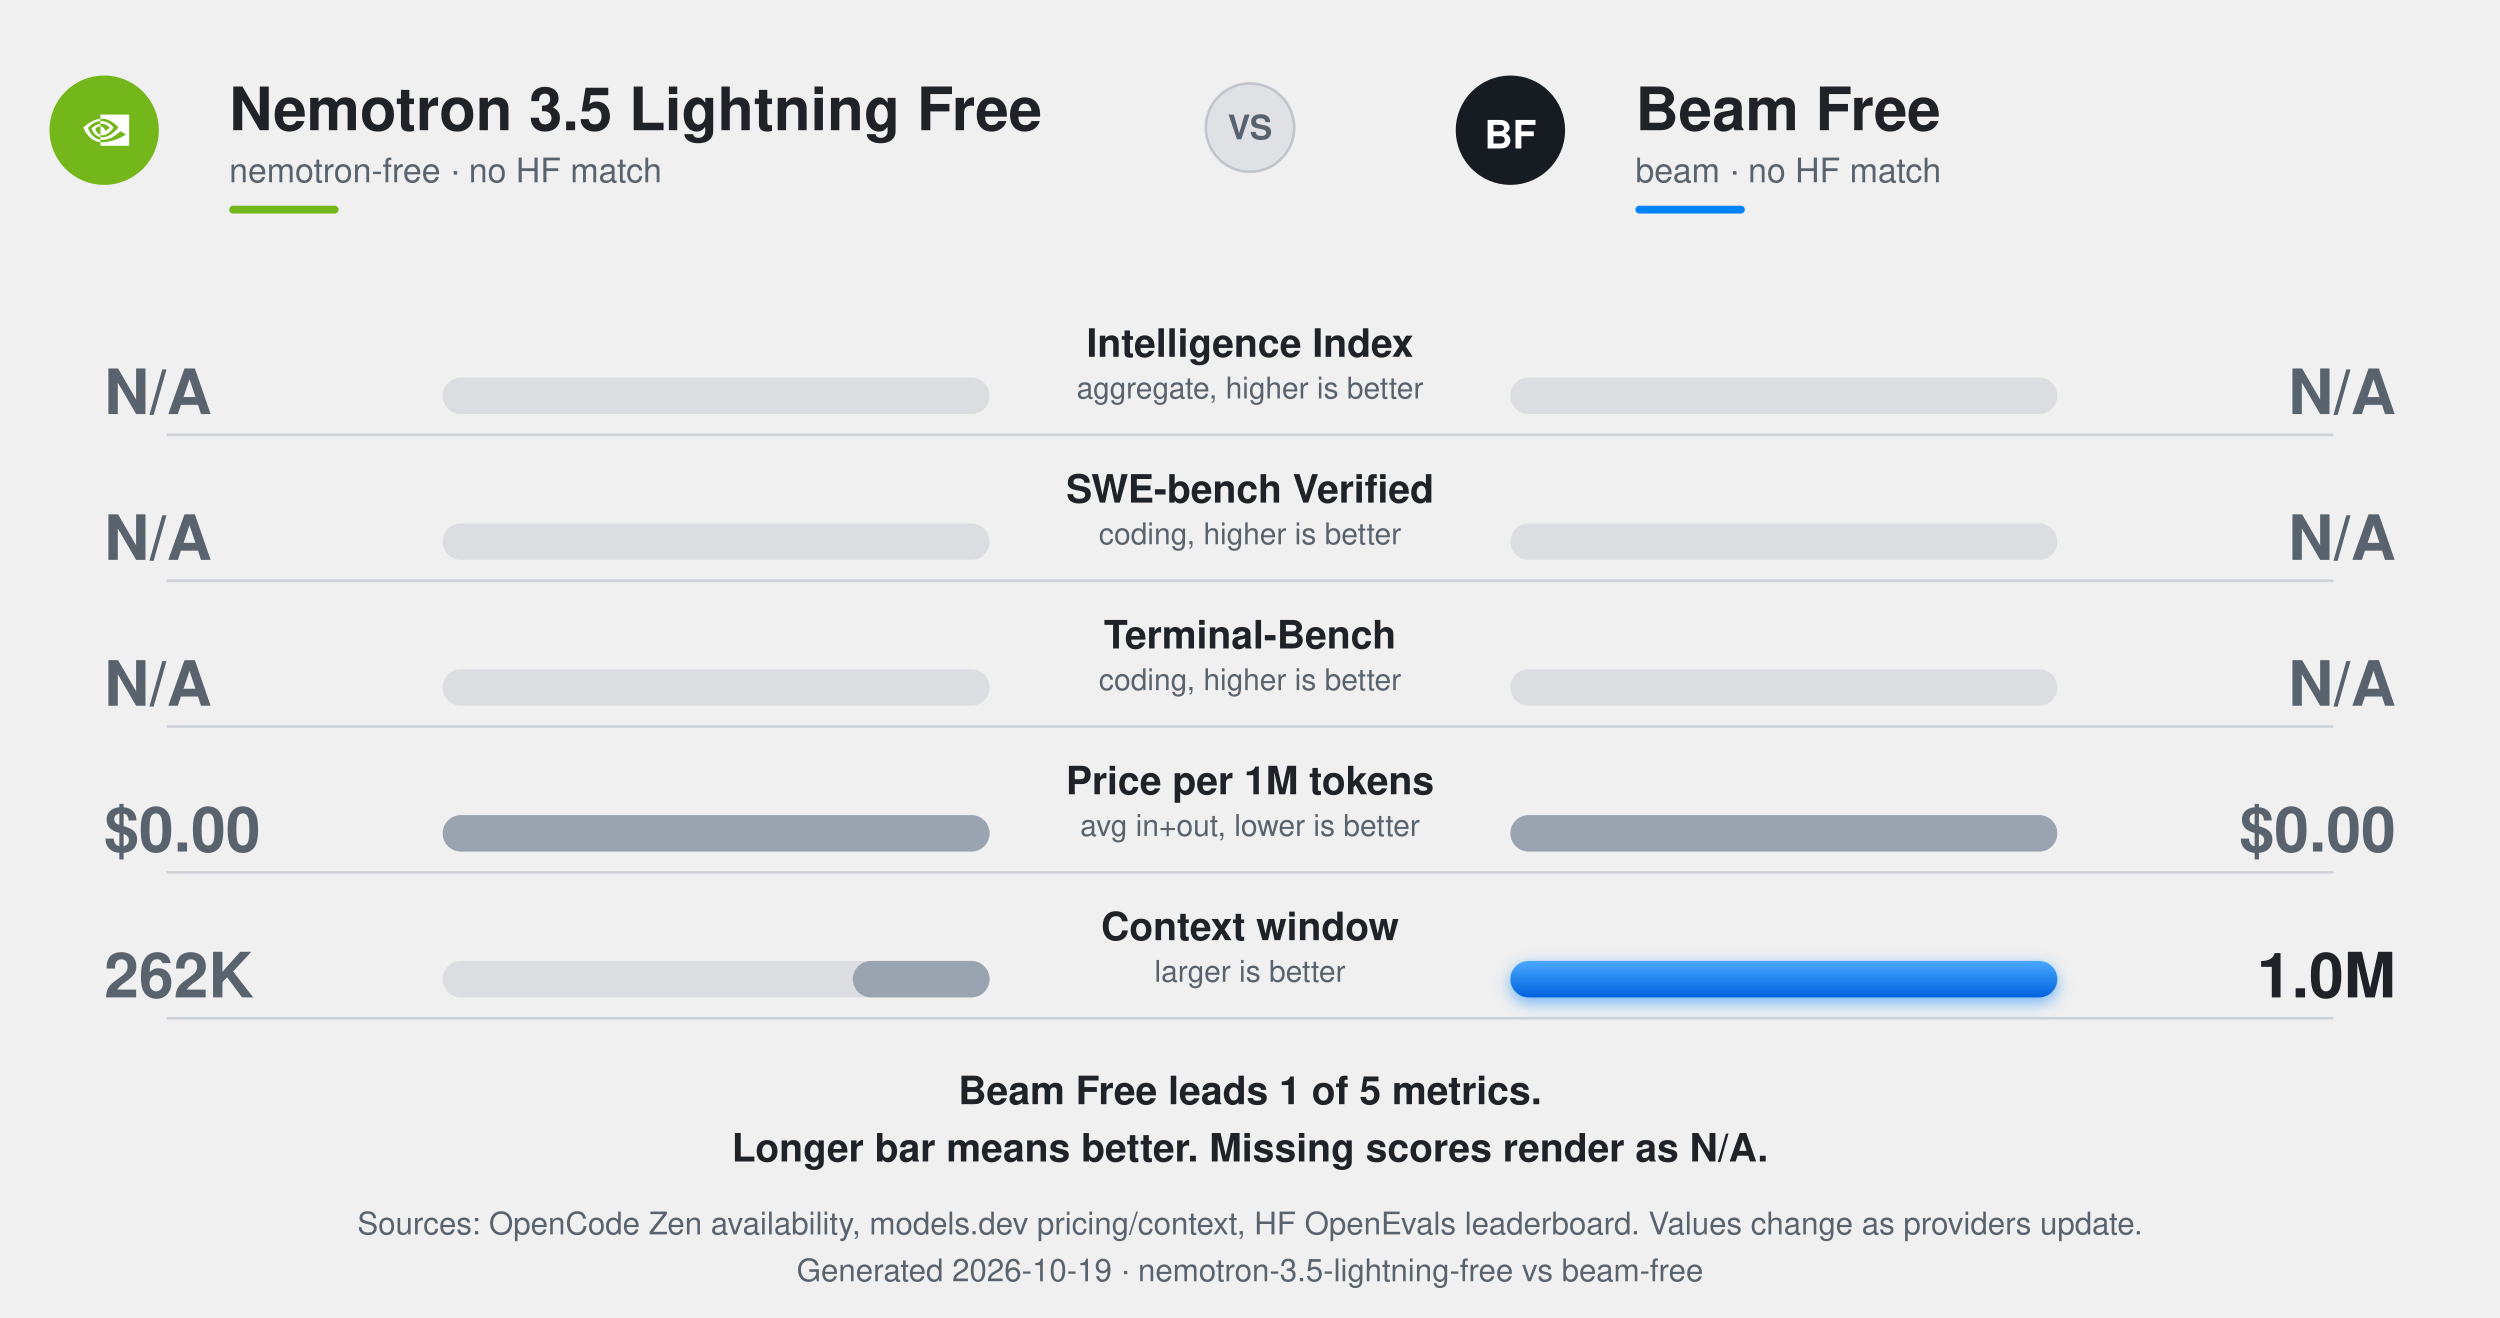
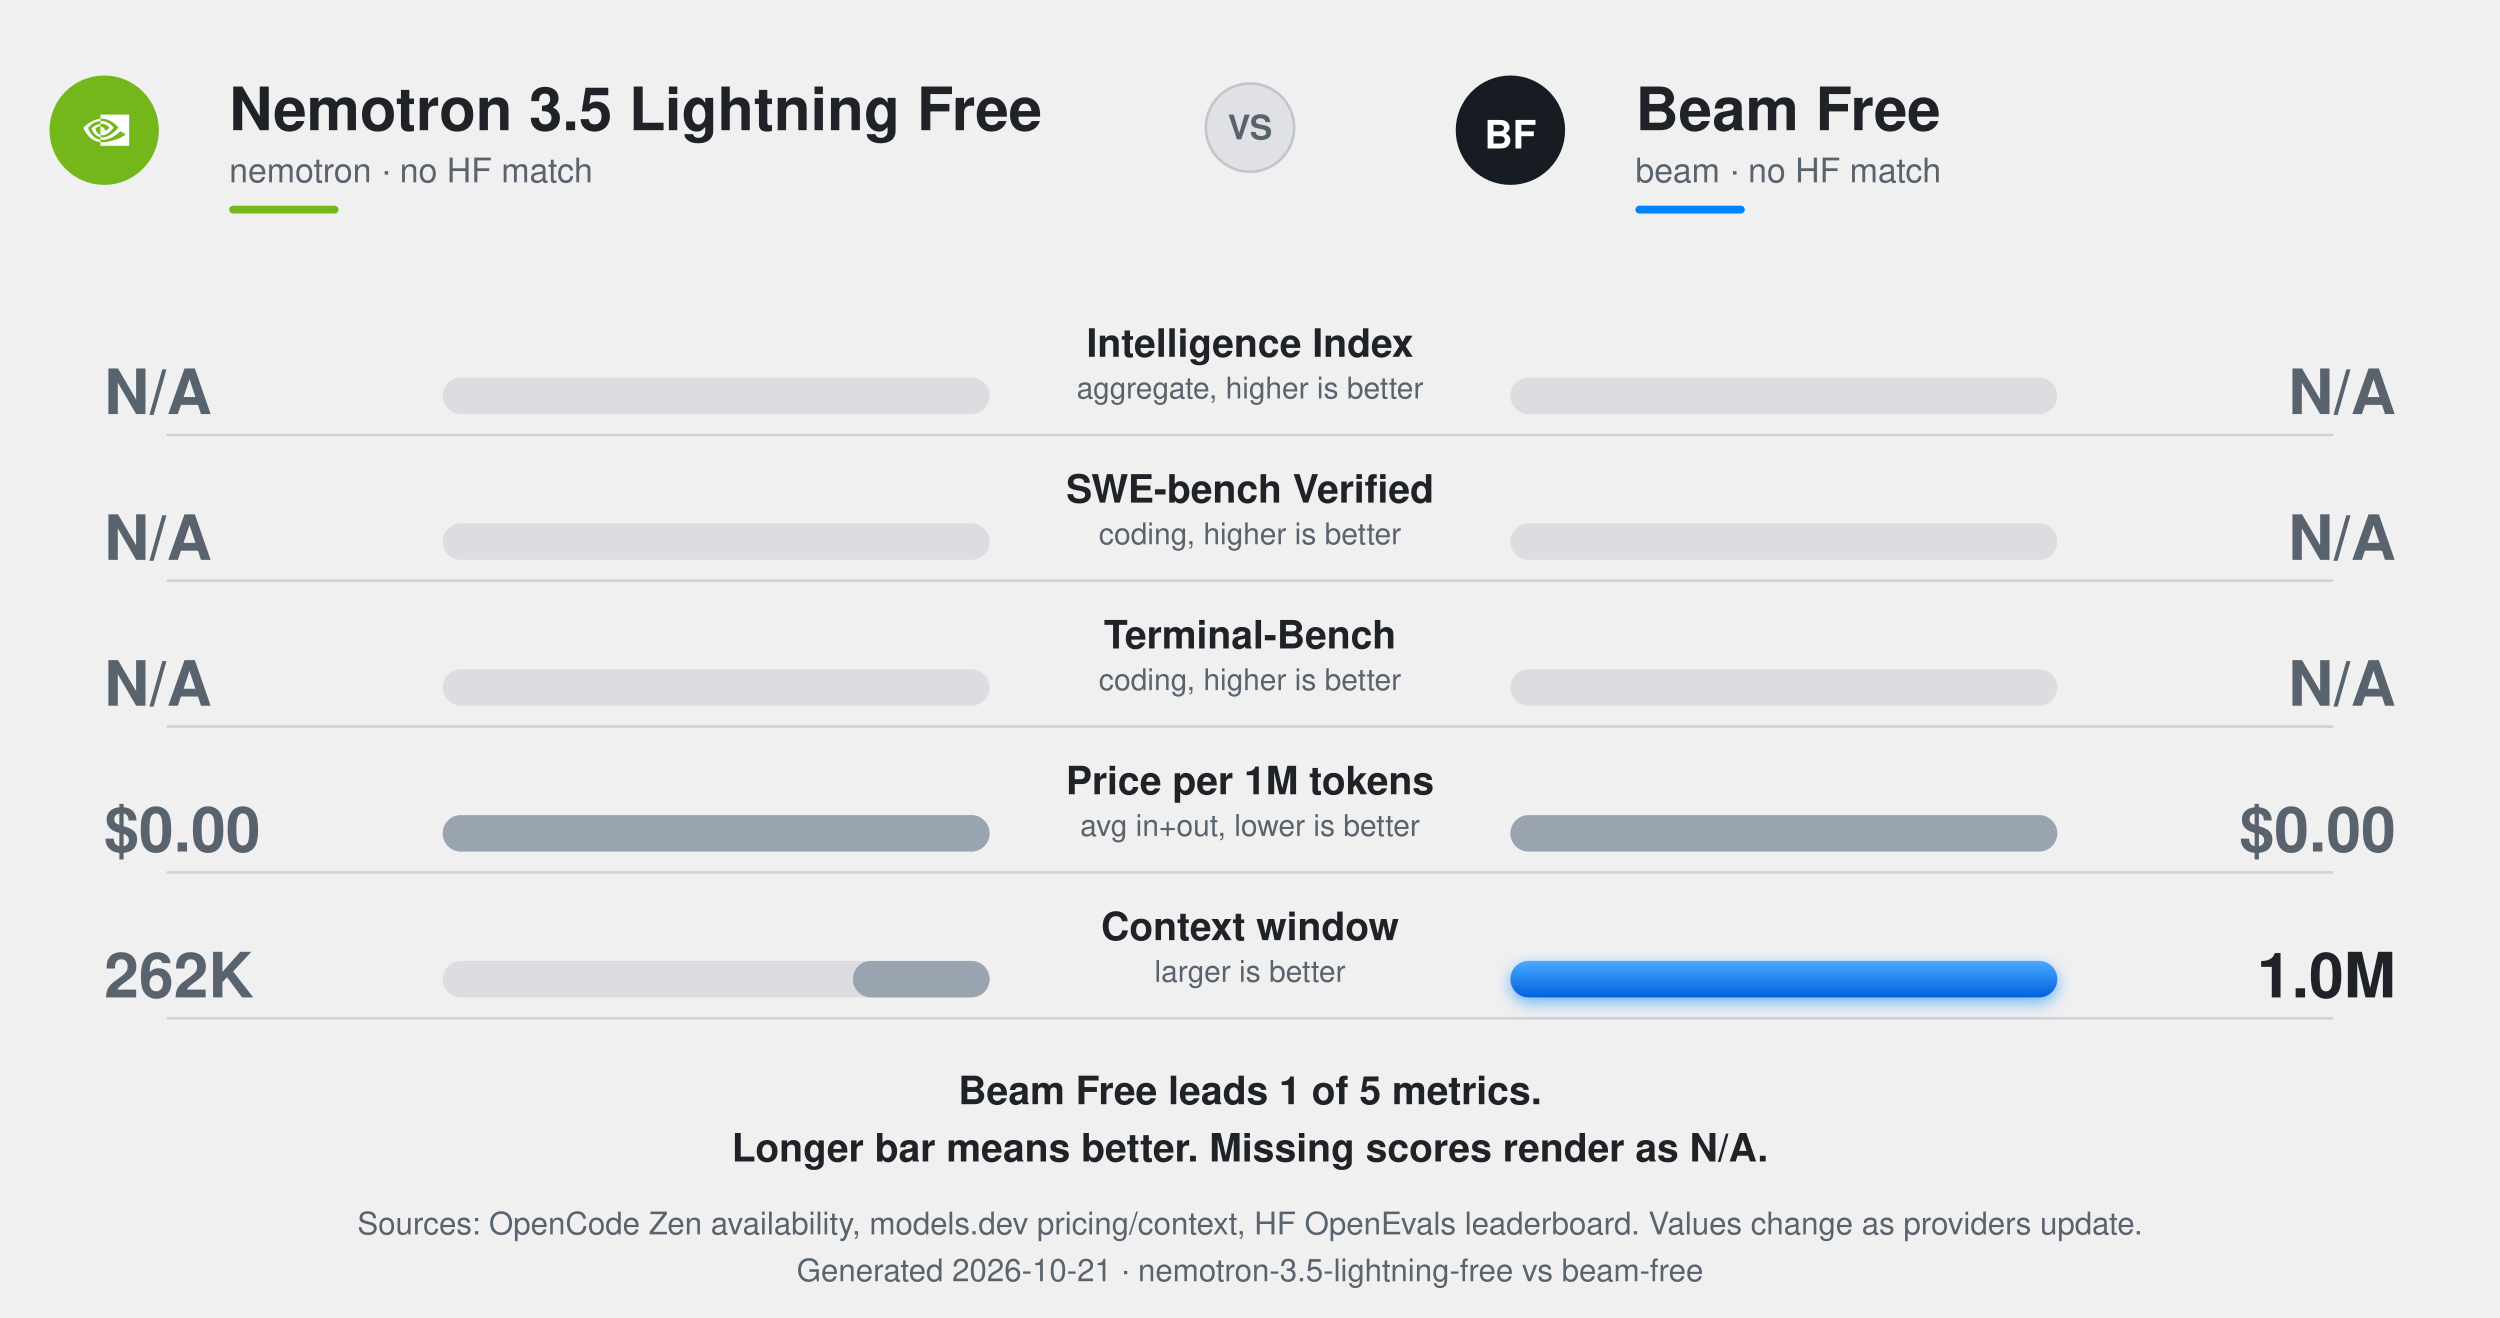
<svg xmlns="http://www.w3.org/2000/svg" width="960" height="506" viewBox="0 0 960 506" role="img" aria-labelledby="t d">
  <defs>
    <linearGradient id="gWin" x1="0" y1="0" x2="0" y2="1">
      <stop offset="0" stop-color="#4aa9ff" />
      <stop offset="1" stop-color="#0062dd" />
    </linearGradient>
    <linearGradient id="gLeft" x1="0" y1="0" x2="0" y2="1">
      <stop offset="0" stop-color="#4a545f" />
      <stop offset="1" stop-color="#171c23" />
    </linearGradient>
    <filter id="glowW" x="-30%" y="-150%" width="160%" height="400%">
      <feDropShadow dx="0" dy="2" stdDeviation="3" flood-color="#0082fb" flood-opacity=".55" />
    </filter>
    <style>
      text{font-variant-numeric:tabular-nums}
      @media (prefers-color-scheme:dark){
        .ink{fill:#f0f6fc}.mute{fill:#9198a1}.win{fill:#f0f6fc}.lose{fill:#8b95a1}
      }
    </style>
  </defs>
  <g font-family="ui-sans-serif,-apple-system,Segoe UI,Helvetica,Arial,sans-serif">
    <g transform="translate(40 50)">
      <circle r="21" fill="#74B71B" />
      <g transform="translate(-9.6 -9.6) scale(0.8)" fill="#fff">
        <path d="M10.212 8.976V7.62c.127-.01.256-.017.388-.021 3.596-.117 5.957 3.184 5.957 3.184s-2.548 3.647-5.282 3.647a3.227 3.227 0 01-1.063-.175v-4.109c1.4.174 1.681.812 2.523 2.258l1.873-1.627a4.905 4.905 0 00-3.67-1.846 6.594 6.594 0 00-.729.044m0-4.476v2.025c.13-.01.259-.019.388-.024 5.002-.174 8.261 4.226 8.261 4.226s-3.743 4.69-7.643 4.69c-.338 0-.675-.031-1.007-.092v1.25c.278.038.558.057.838.057 3.629 0 6.253-1.91 8.794-4.169.421.347 2.146 1.193 2.501 1.564-2.416 2.083-8.048 3.763-11.24 3.763-.308 0-.603-.02-.894-.048V19.5H24v-15H10.21zm0 9.756v1.068c-3.356-.616-4.287-4.21-4.287-4.21a7.173 7.173 0 014.287-2.138v1.172h-.005a3.182 3.182 0 00-2.502 1.178s.615 2.276 2.507 2.931m-5.961-3.3c1.436-1.935 3.604-3.148 5.961-3.336V6.523C5.81 6.887 2 10.723 2 10.723s2.158 6.427 8.21 7.015v-1.166C5.77 16 4.25 10.958 4.25 10.958h-.002z" />
      </g>
    </g>
    <text x="88" y="50" class="ink" fill="#1f2328" font-size="23" font-weight="800">Nemotron 3.5 Lightning Free</text>
-     <text x="88" y="70" class="mute" fill="#59636e" font-size="13">nemotron-free · no HF match</text>
+     <text x="88" y="70" class="mute" fill="#59636e" font-size="13">nemotron · no HF match</text>
    <rect class="ink" fill="#74B71B" x="88" y="79" width="42" height="3" rx="1.5" />
    <g transform="translate(580 50)">
      <circle r="21" fill="#171c23" />
      <text y="7" text-anchor="middle" font-size="15" font-weight="800" fill="#fff">BF</text>
    </g>
    <text x="628" y="50" class="ink" fill="#1f2328" font-size="23" font-weight="800">Beam Free</text>
    <text x="628" y="70" class="mute" fill="#59636e" font-size="13">beam · no HF match</text>
    <rect fill="#0082fb" x="628" y="79" width="42" height="3" rx="1.5" />
    <g transform="translate(480 49)">
      <circle r="17" fill="#8892a0" fill-opacity=".15" stroke="#8892a0" stroke-opacity=".4" />
      <text y="4.5" text-anchor="middle" font-size="13" font-weight="800" class="mute" fill="#59636e">VS</text>
    </g>
    <g class="ink" fill="#1f2328" text-anchor="middle" opacity="1">
      <animate attributeName="opacity" values="0;0;1" keyTimes="0;.2;1" dur=".6s" begin="0.150s" fill="freeze" />
      <text x="480" y="137" font-size="15" font-weight="700">Intelligence Index</text>
      <text x="480" y="153" font-size="11.5" class="mute" fill="#59636e">aggregate, higher is better</text>
    </g>
    <rect fill="#8892a0" fill-opacity=".2" x="170" y="145" width="210" height="14" rx="7" />
    <rect fill="#8892a0" fill-opacity=".2" x="580" y="145" width="210" height="14" rx="7" />
    <rect class="loser" fill="#9aa4b0" x="380.00" y="145" width="0.00" height="14" rx="7">
      <animate attributeName="x" values="380;380;380.00" keyTimes="0;.15;1" dur="0.95s" begin="0.150s" calcMode="spline" keySplines="0 0 1 1;.2 .75 .25 1" fill="freeze" />
      <animate attributeName="width" values="0;0;0.00" keyTimes="0;.15;1" dur="0.95s" begin="0.150s" calcMode="spline" keySplines="0 0 1 1;.2 .75 .25 1" fill="freeze" />
    </rect>
    <rect class="loser" fill="#9aa4b0" x="580" y="145" width="0.00" height="14" rx="7">
      <animate attributeName="width" values="0;0;0.00" keyTimes="0;.15;1" dur="0.95s" begin="0.150s" calcMode="spline" keySplines="0 0 1 1;.2 .75 .25 1" fill="freeze" />
    </rect>
    <g class="lose" fill="#59636e" opacity="1">
      <animate attributeName="opacity" values="0;0;1" keyTimes="0;.2;1" dur=".8s" begin="0.150s" fill="freeze" />
      <text x="40" y="159" font-size="24" font-weight="800">N/A</text>
    </g>
    <g class="lose" fill="#59636e" opacity="1">
      <animate attributeName="opacity" values="0;0;1" keyTimes="0;.2;1" dur=".8s" begin="0.150s" fill="freeze" />
      <text x="920" y="159" font-size="24" font-weight="800" text-anchor="end">N/A</text>
    </g>
    <line stroke="#7b8794" stroke-opacity=".28" x1="64" y1="167" x2="896" y2="167" />
    <g class="ink" fill="#1f2328" text-anchor="middle" opacity="1">
      <animate attributeName="opacity" values="0;0;1" keyTimes="0;.2;1" dur=".6s" begin="0.260s" fill="freeze" />
      <text x="480" y="193" font-size="15" font-weight="700">SWE-bench Verified</text>
      <text x="480" y="209" font-size="11.5" class="mute" fill="#59636e">coding, higher is better</text>
    </g>
    <rect fill="#8892a0" fill-opacity=".2" x="170" y="201" width="210" height="14" rx="7" />
    <rect fill="#8892a0" fill-opacity=".2" x="580" y="201" width="210" height="14" rx="7" />
    <rect class="loser" fill="#9aa4b0" x="380.00" y="201" width="0.00" height="14" rx="7">
      <animate attributeName="x" values="380;380;380.00" keyTimes="0;.15;1" dur="1.10s" begin="0.260s" calcMode="spline" keySplines="0 0 1 1;.2 .75 .25 1" fill="freeze" />
      <animate attributeName="width" values="0;0;0.00" keyTimes="0;.15;1" dur="1.10s" begin="0.260s" calcMode="spline" keySplines="0 0 1 1;.2 .75 .25 1" fill="freeze" />
    </rect>
    <rect class="loser" fill="#9aa4b0" x="580" y="201" width="0.00" height="14" rx="7">
      <animate attributeName="width" values="0;0;0.00" keyTimes="0;.15;1" dur="1.10s" begin="0.260s" calcMode="spline" keySplines="0 0 1 1;.2 .75 .25 1" fill="freeze" />
    </rect>
    <g class="lose" fill="#59636e" opacity="1">
      <animate attributeName="opacity" values="0;0;1" keyTimes="0;.2;1" dur=".8s" begin="0.260s" fill="freeze" />
      <text x="40" y="215" font-size="24" font-weight="800">N/A</text>
    </g>
    <g class="lose" fill="#59636e" opacity="1">
      <animate attributeName="opacity" values="0;0;1" keyTimes="0;.2;1" dur=".8s" begin="0.260s" fill="freeze" />
      <text x="920" y="215" font-size="24" font-weight="800" text-anchor="end">N/A</text>
    </g>
    <line stroke="#7b8794" stroke-opacity=".28" x1="64" y1="223" x2="896" y2="223" />
    <g class="ink" fill="#1f2328" text-anchor="middle" opacity="1">
      <animate attributeName="opacity" values="0;0;1" keyTimes="0;.2;1" dur=".6s" begin="0.370s" fill="freeze" />
      <text x="480" y="249" font-size="15" font-weight="700">Terminal-Bench</text>
      <text x="480" y="265" font-size="11.5" class="mute" fill="#59636e">coding, higher is better</text>
    </g>
    <rect fill="#8892a0" fill-opacity=".2" x="170" y="257" width="210" height="14" rx="7" />
    <rect fill="#8892a0" fill-opacity=".2" x="580" y="257" width="210" height="14" rx="7" />
    <rect class="loser" fill="#9aa4b0" x="380.00" y="257" width="0.00" height="14" rx="7">
      <animate attributeName="x" values="380;380;380.00" keyTimes="0;.15;1" dur="1.25s" begin="0.370s" calcMode="spline" keySplines="0 0 1 1;.2 .75 .25 1" fill="freeze" />
      <animate attributeName="width" values="0;0;0.00" keyTimes="0;.15;1" dur="1.25s" begin="0.370s" calcMode="spline" keySplines="0 0 1 1;.2 .75 .25 1" fill="freeze" />
    </rect>
    <rect class="loser" fill="#9aa4b0" x="580" y="257" width="0.00" height="14" rx="7">
      <animate attributeName="width" values="0;0;0.00" keyTimes="0;.15;1" dur="1.25s" begin="0.370s" calcMode="spline" keySplines="0 0 1 1;.2 .75 .25 1" fill="freeze" />
    </rect>
    <g class="lose" fill="#59636e" opacity="1">
      <animate attributeName="opacity" values="0;0;1" keyTimes="0;.2;1" dur=".8s" begin="0.370s" fill="freeze" />
      <text x="40" y="271" font-size="24" font-weight="800">N/A</text>
    </g>
    <g class="lose" fill="#59636e" opacity="1">
      <animate attributeName="opacity" values="0;0;1" keyTimes="0;.2;1" dur=".8s" begin="0.370s" fill="freeze" />
      <text x="920" y="271" font-size="24" font-weight="800" text-anchor="end">N/A</text>
    </g>
    <line stroke="#7b8794" stroke-opacity=".28" x1="64" y1="279" x2="896" y2="279" />
    <g class="ink" fill="#1f2328" text-anchor="middle" opacity="1">
      <animate attributeName="opacity" values="0;0;1" keyTimes="0;.2;1" dur=".6s" begin="0.480s" fill="freeze" />
      <text x="480" y="305" font-size="15" font-weight="700">Price per 1M tokens</text>
      <text x="480" y="321" font-size="11.5" class="mute" fill="#59636e">avg in+out, lower is better</text>
    </g>
    <rect fill="#8892a0" fill-opacity=".2" x="170" y="313" width="210" height="14" rx="7" />
    <rect fill="#8892a0" fill-opacity=".2" x="580" y="313" width="210" height="14" rx="7" />
    <rect class="loser" fill="#9aa4b0" x="170.00" y="313" width="210.00" height="14" rx="7">
      <animate attributeName="x" values="380;380;170.00" keyTimes="0;.15;1" dur="1.40s" begin="0.480s" calcMode="spline" keySplines="0 0 1 1;.2 .75 .25 1" fill="freeze" />
      <animate attributeName="width" values="0;0;210.00" keyTimes="0;.15;1" dur="1.40s" begin="0.480s" calcMode="spline" keySplines="0 0 1 1;.2 .75 .25 1" fill="freeze" />
    </rect>
    <rect class="loser" fill="#9aa4b0" x="580" y="313" width="210.00" height="14" rx="7">
      <animate attributeName="width" values="0;0;210.00" keyTimes="0;.15;1" dur="1.40s" begin="0.480s" calcMode="spline" keySplines="0 0 1 1;.2 .75 .25 1" fill="freeze" />
    </rect>
    <g class="lose" fill="#59636e" opacity="1">
      <animate attributeName="opacity" values="0;0;1" keyTimes="0;.2;1" dur=".8s" begin="0.480s" fill="freeze" />
      <text x="40" y="327" font-size="24" font-weight="800">$0.00</text>
    </g>
    <g class="lose" fill="#59636e" opacity="1">
      <animate attributeName="opacity" values="0;0;1" keyTimes="0;.2;1" dur=".8s" begin="0.480s" fill="freeze" />
      <text x="920" y="327" font-size="24" font-weight="800" text-anchor="end">$0.00</text>
    </g>
    <line stroke="#7b8794" stroke-opacity=".28" x1="64" y1="335" x2="896" y2="335" />
    <g class="ink" fill="#1f2328" text-anchor="middle" opacity="1">
      <animate attributeName="opacity" values="0;0;1" keyTimes="0;.2;1" dur=".6s" begin="0.590s" fill="freeze" />
      <text x="480" y="361" font-size="15" font-weight="700">Context window</text>
      <text x="480" y="377" font-size="11.5" class="mute" fill="#59636e">larger is better</text>
    </g>
    <rect fill="#8892a0" fill-opacity=".2" x="170" y="369" width="210" height="14" rx="7" />
    <rect fill="#8892a0" fill-opacity=".2" x="580" y="369" width="210" height="14" rx="7" />
    <rect class="loser" fill="#9aa4b0" x="327.50" y="369" width="52.50" height="14" rx="7">
      <animate attributeName="x" values="380;380;327.50" keyTimes="0;.15;1" dur="1.55s" begin="0.590s" calcMode="spline" keySplines="0 0 1 1;.2 .75 .25 1" fill="freeze" />
      <animate attributeName="width" values="0;0;52.50" keyTimes="0;.15;1" dur="1.55s" begin="0.590s" calcMode="spline" keySplines="0 0 1 1;.2 .75 .25 1" fill="freeze" />
    </rect>
    <rect class="bm" fill="url(#gWin)" x="580" y="369" width="210.00" height="14" rx="7" filter="url(#glowW)">
      <animate attributeName="width" values="0;0;210.00" keyTimes="0;.15;1" dur="1.55s" begin="0.590s" calcMode="spline" keySplines="0 0 1 1;.2 .75 .25 1" fill="freeze" />
    </rect>
    <g class="lose" fill="#59636e" opacity="1">
      <animate attributeName="opacity" values="0;0;1" keyTimes="0;.2;1" dur=".8s" begin="0.590s" fill="freeze" />
      <text x="40" y="383" font-size="24" font-weight="800">262K</text>
    </g>
    <g class="win" fill="#1f2328" opacity="1">
      <animate attributeName="opacity" values="0;0;1" keyTimes="0;.2;1" dur=".8s" begin="0.590s" fill="freeze" />
      <text x="920" y="383" font-size="24" font-weight="800" text-anchor="end">1.0M</text>
    </g>
    <line stroke="#7b8794" stroke-opacity=".28" x1="64" y1="391" x2="896" y2="391" />
    <g class="ink" fill="#1f2328" text-anchor="middle" opacity="1">
      <text x="480" y="424" font-size="15" font-weight="600">Beam Free leads 1 of 5 metrics.</text>
      <text x="480" y="446" font-size="15" font-weight="600">Longer bar means better. Missing scores render as N/A.</text>
    </g>
    <g class="mute" fill="#59636e" text-anchor="middle" opacity="1">
      <text x="480" y="474" font-size="12">Sources: OpenCode Zen availability, models.dev pricing/context, HF OpenEvals leaderboard. Values change as providers update.</text>
-       <text x="480" y="492" font-size="12">Generated 2026-10-19 · nemotron-3.5-lightning-free vs beam-free</text>
+       <text x="480" y="492" font-size="12">Generated 2026-10-21 · nemotron-3.5-lightning-free vs beam-free</text>
    </g>
  </g>
</svg>
